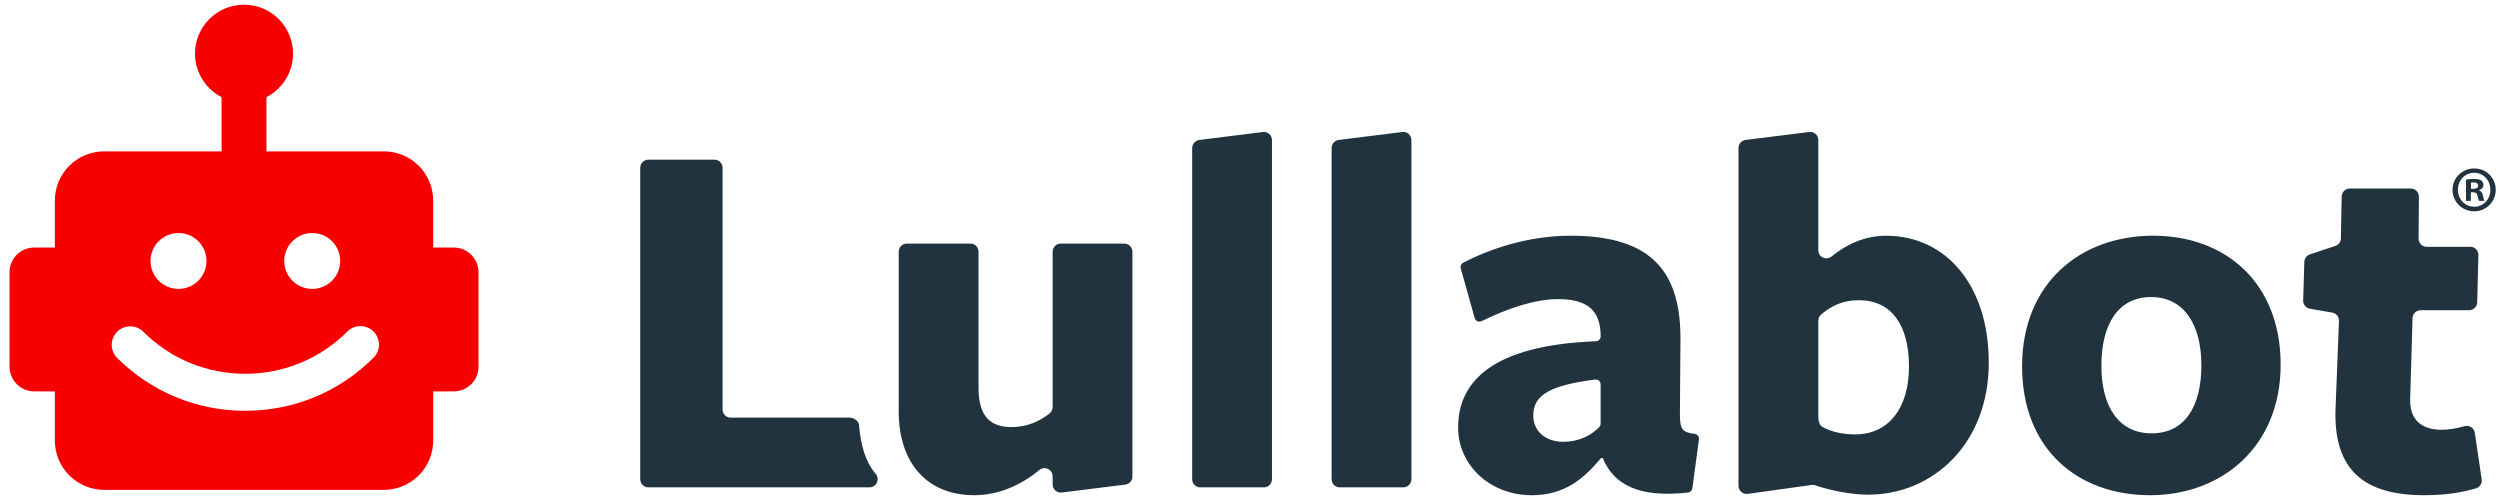
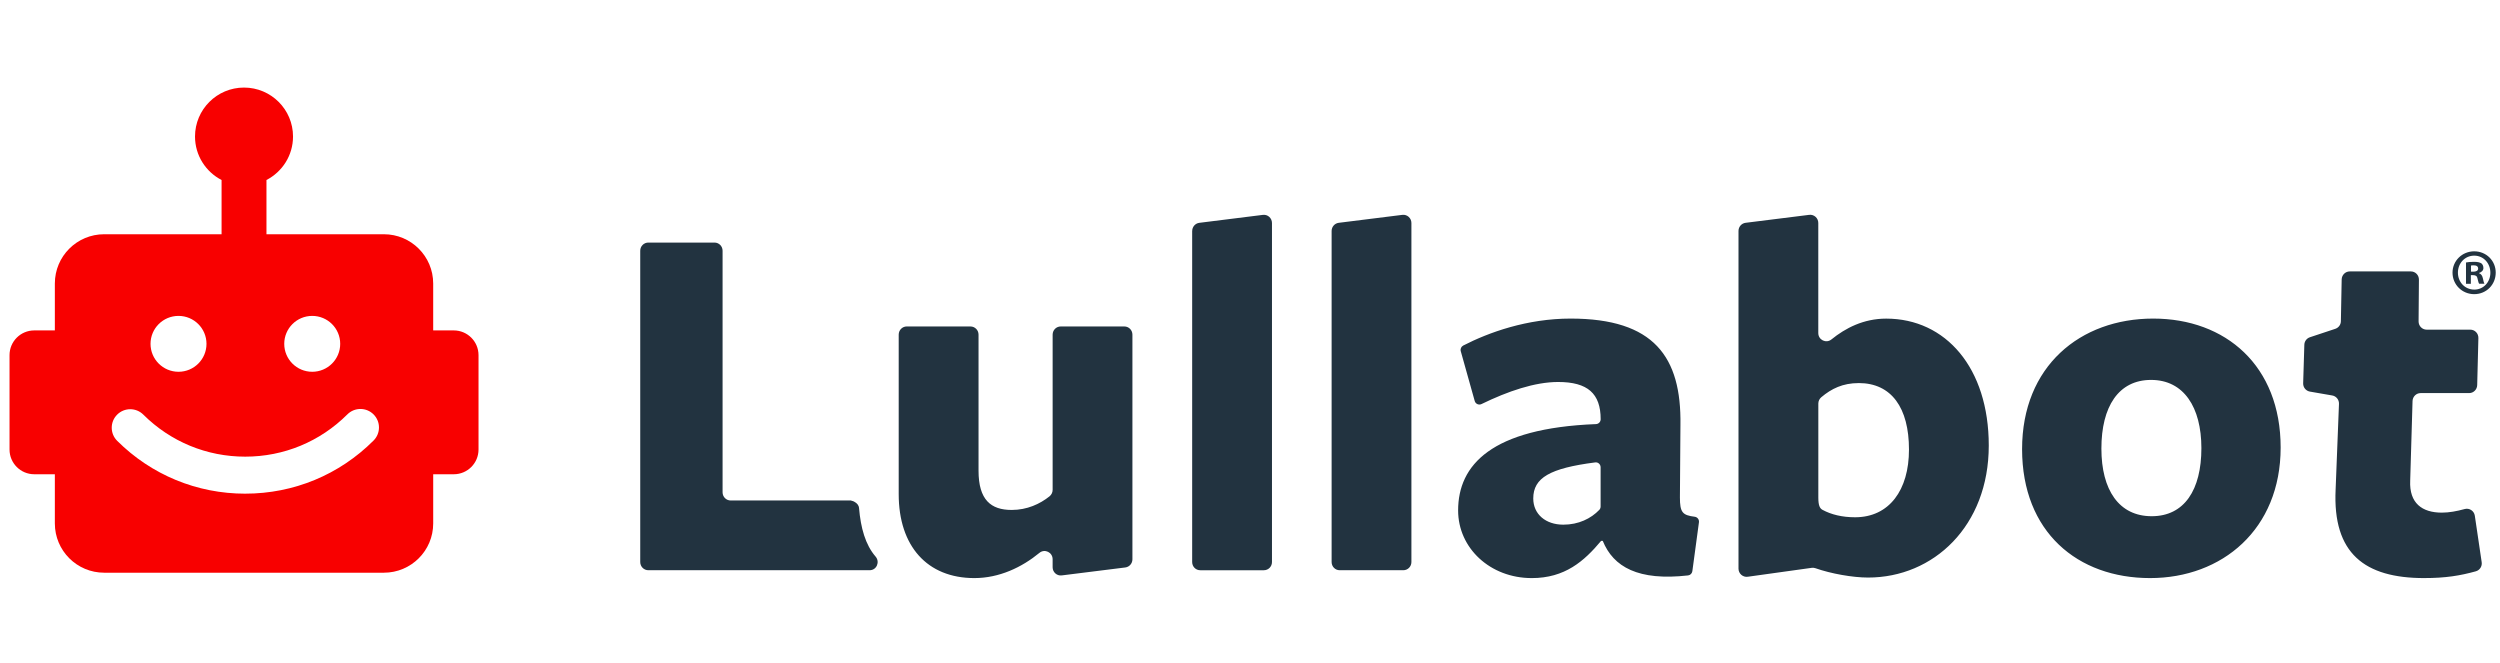
- <svg xmlns="http://www.w3.org/2000/svg" fill="none" height="36" viewBox="0 0 181 36" width="181">
+ <svg xmlns="http://www.w3.org/2000/svg" fill="none" height="48" viewBox="0 -6 181 48" width="181">
  <clipPath id="a">
    <path d="m0 0h181v36h-181z" />
  </clipPath>
  <g clip-path="url(#a)" clip-rule="evenodd" fill-rule="evenodd">
    <path d="m31.363 17.922h1.49c.989 0 1.791.801 1.792 1.789v6.836c0 .988-.802 1.789-1.791 1.789h-1.49v3.561c0 1.971-1.599 3.567-3.571 3.567h-20.251c-1.973 0-3.571-1.598-3.571-3.567v-3.561h-1.49c-.989 0-1.791-.801-1.791-1.789v-6.836c0-.988.802-1.789 1.791-1.789h1.49v-3.396c0-1.971 1.599-3.567 3.571-3.567h8.5v-3.927c-1.142-.589-1.923-1.776-1.923-3.148 0-1.957 1.588-3.544 3.548-3.544s3.548 1.587 3.548 3.544c0 1.371-.781 2.559-1.923 3.148v3.927h8.5c1.973 0 3.571 1.598 3.571 3.567zm-16.413.972c0 1.117-.907 2.023-2.026 2.023s-2.026-.906-2.026-2.023c0-1.117.907-2.023 2.026-2.023s2.026.906 2.026 2.023zm9.681 0c0 1.117-.907 2.023-2.026 2.023-1.119 0-2.026-.906-2.026-2.023 0-1.117.907-2.023 2.026-2.023 1.119 0 2.026.906 2.026 2.023zm-6.875 10.848c-3.5 0-6.793-1.359-9.272-3.826-.525-.522-.526-1.371-.004-1.894.522-.524 1.372-.526 1.896-.004 1.973 1.963 4.594 3.044 7.379 3.044 2.793 0 5.418-1.087 7.394-3.06.524-.523 1.372-.523 1.896 0s.524 1.371 0 1.894c-2.481 2.481-5.78 3.845-9.29 3.845z" fill="#f80000" />
    <path d="m86.313 10.722v23.971c0 .328.261.595.586.592h4.606c.324 0 .586-.264.586-.592v-24.547c0-.357-.308-.634-.657-.589l-4.606.576c-.292.038-.513.29-.513.589zm94.377 3.015c0 .872-.677 1.56-1.557 1.56-.872 0-1.571-.684-1.571-1.56 0-.853.696-1.541 1.571-1.541.88 0 1.557.684 1.557 1.541zm-2.737 0c0 .684.5 1.229 1.189 1.229.667 0 1.161-.544 1.161-1.219 0-.684-.491-1.238-1.17-1.238-.68 0-1.18.554-1.18 1.229zm.937.808h-.352v-1.541c.139-.029.334-.048.585-.048.29 0 .419.048.528.111.086.067.148.188.148.338 0 .169-.128.299-.314.357v.019c.148.057.233.169.277.376.047.236.076.328.11.385h-.38c-.041-.049-.068-.159-.102-.302-.006-.024-.012-.049-.018-.074-.029-.169-.12-.245-.315-.245h-.167zm.01-.875h.167c.195 0 .352-.067.352-.226 0-.14-.101-.236-.324-.236-.091 0-.158.01-.195.019zm-108.639 3.966c.324 0 .585.264.585.592v9.846c0 2.127.9 2.846 2.401 2.846 1.114 0 2.045-.43 2.74-.987.141-.115.224-.286.224-.468v-11.237c0-.328.261-.592.585-.592h4.606c.324 0 .585.264.585.592v16.267c0 .299-.22.551-.513.589l-4.606.576c-.349.044-.658-.233-.658-.589v-.583c0-.497-.57-.777-.954-.462-1.274 1.05-2.913 1.827-4.713 1.827-3.414 0-5.477-2.314-5.477-6.074v-11.552c0-.328.261-.592.585-.592zm26.148 17.056v-23.971c0-.299.22-.551.513-.589l4.606-.576c.349-.045.658.232.658.589v24.547c0 .328-.262.592-.585.592h-4.607c-.324.003-.585-.264-.585-.592zm14.485 1.162c2.401 0 3.791-1.216 5.028-2.696h.117c.767 1.891 2.573 2.913 6.182 2.502.157-.019.283-.146.305-.306l.478-3.543c.025-.194-.11-.372-.302-.398-.897-.111-1.076-.318-1.076-1.404l.038-5.237c.076-4.937-1.913-7.707-7.953-7.707-3.153 0-5.928 1.003-7.772 1.951-.151.08-.226.252-.179.414l1.01 3.604c.06.21.295.315.49.22 1.907-.929 3.861-1.598 5.55-1.598 2.14 0 3.078.837 3.078 2.696 0 .191-.151.347-.341.353-7.572.296-9.979 2.961-9.979 6.252 0 2.731 2.325 4.896 5.326 4.896zm4.594-8.376c.211-.029.396.137.396.35v2.843c0 .089-.031.178-.094.242-.601.63-1.501 1.073-2.605 1.073-1.278 0-2.177-.758-2.177-1.897 0-1.499 1.214-2.19 4.48-2.61zm19.761 8.337c-1.117 0-2.687-.28-3.807-.675-.088-.032-.179-.041-.274-.029l-4.634.646c-.352.048-.667-.229-.667-.589v-24.448c0-.299.22-.551.513-.589l4.606-.576c.349-.045.658.232.658.589v7.968c0 .5.569.774.953.462 1.01-.818 2.322-1.506 3.961-1.506 4.314 0 7.429 3.568 7.429 9.187.002 5.841-4.012 9.56-8.738 9.56zm-.676-14.08c-1.161 0-1.979.407-2.712 1.025-.136.115-.214.28-.214.458v6.812c0 .579.113.78.302.882.632.344 1.428.538 2.36.538 2.476 0 3.901-1.974 3.901-4.896.003-3.037-1.274-4.82-3.637-4.82zm11.826 4.781c0 5.997 4.015 9.337 9.266 9.337 5.216 0 9.454-3.527 9.454-9.451 0-5.921-3.977-9.337-9.228-9.337-5.288 0-9.492 3.454-9.492 9.451zm5.742-.038c0-3.037 1.237-4.972 3.599-4.972 2.363 0 3.638 1.974 3.641 4.934 0 3.037-1.237 4.934-3.599 4.934-2.367 0-3.641-1.897-3.641-4.896zm23.374 9.375c-4.317 0-6.639-1.783-6.416-6.415l.243-6.198c.012-.296-.195-.557-.488-.608l-1.617-.28c-.29-.051-.497-.306-.488-.602l.085-2.789c.006-.248.17-.468.403-.544l1.84-.611c.237-.08.4-.299.403-.551l.057-3.021c.006-.325.267-.583.585-.583h4.424c.326 0 .588.267.584.599l-.024 3.018c-.004.331.261.599.585.599h3.158c.331 0 .595.274.586.608l-.086 3.406c-.008.322-.266.579-.584.579h-3.512c-.317 0-.576.255-.585.576l-.17 5.765c-.075 1.633.866 2.314 2.291 2.314.522 0 1.082-.102 1.655-.261.337-.092.683.134.733.484l.497 3.365c.044.296-.138.579-.422.659-1.142.318-2.196.49-3.737.49zm-113.321-5.074c.123 1.439.456 2.658 1.199 3.518.333.388.072.99-.434.987h-1.397-1.712-12.912c-.324 0-.585-.264-.585-.592v-22.538c0-.328.261-.592.585-.592h4.792c.324 0 .585.264.585.592v17.489c0 .328.261.592.586.592h6.943.003 1.762c.011 0 .02.005.03.011.008.005.017.01.027.011.075.013.141.038.204.08.17.092.305.236.324.443z" fill="#223340" />
  </g>
</svg>
